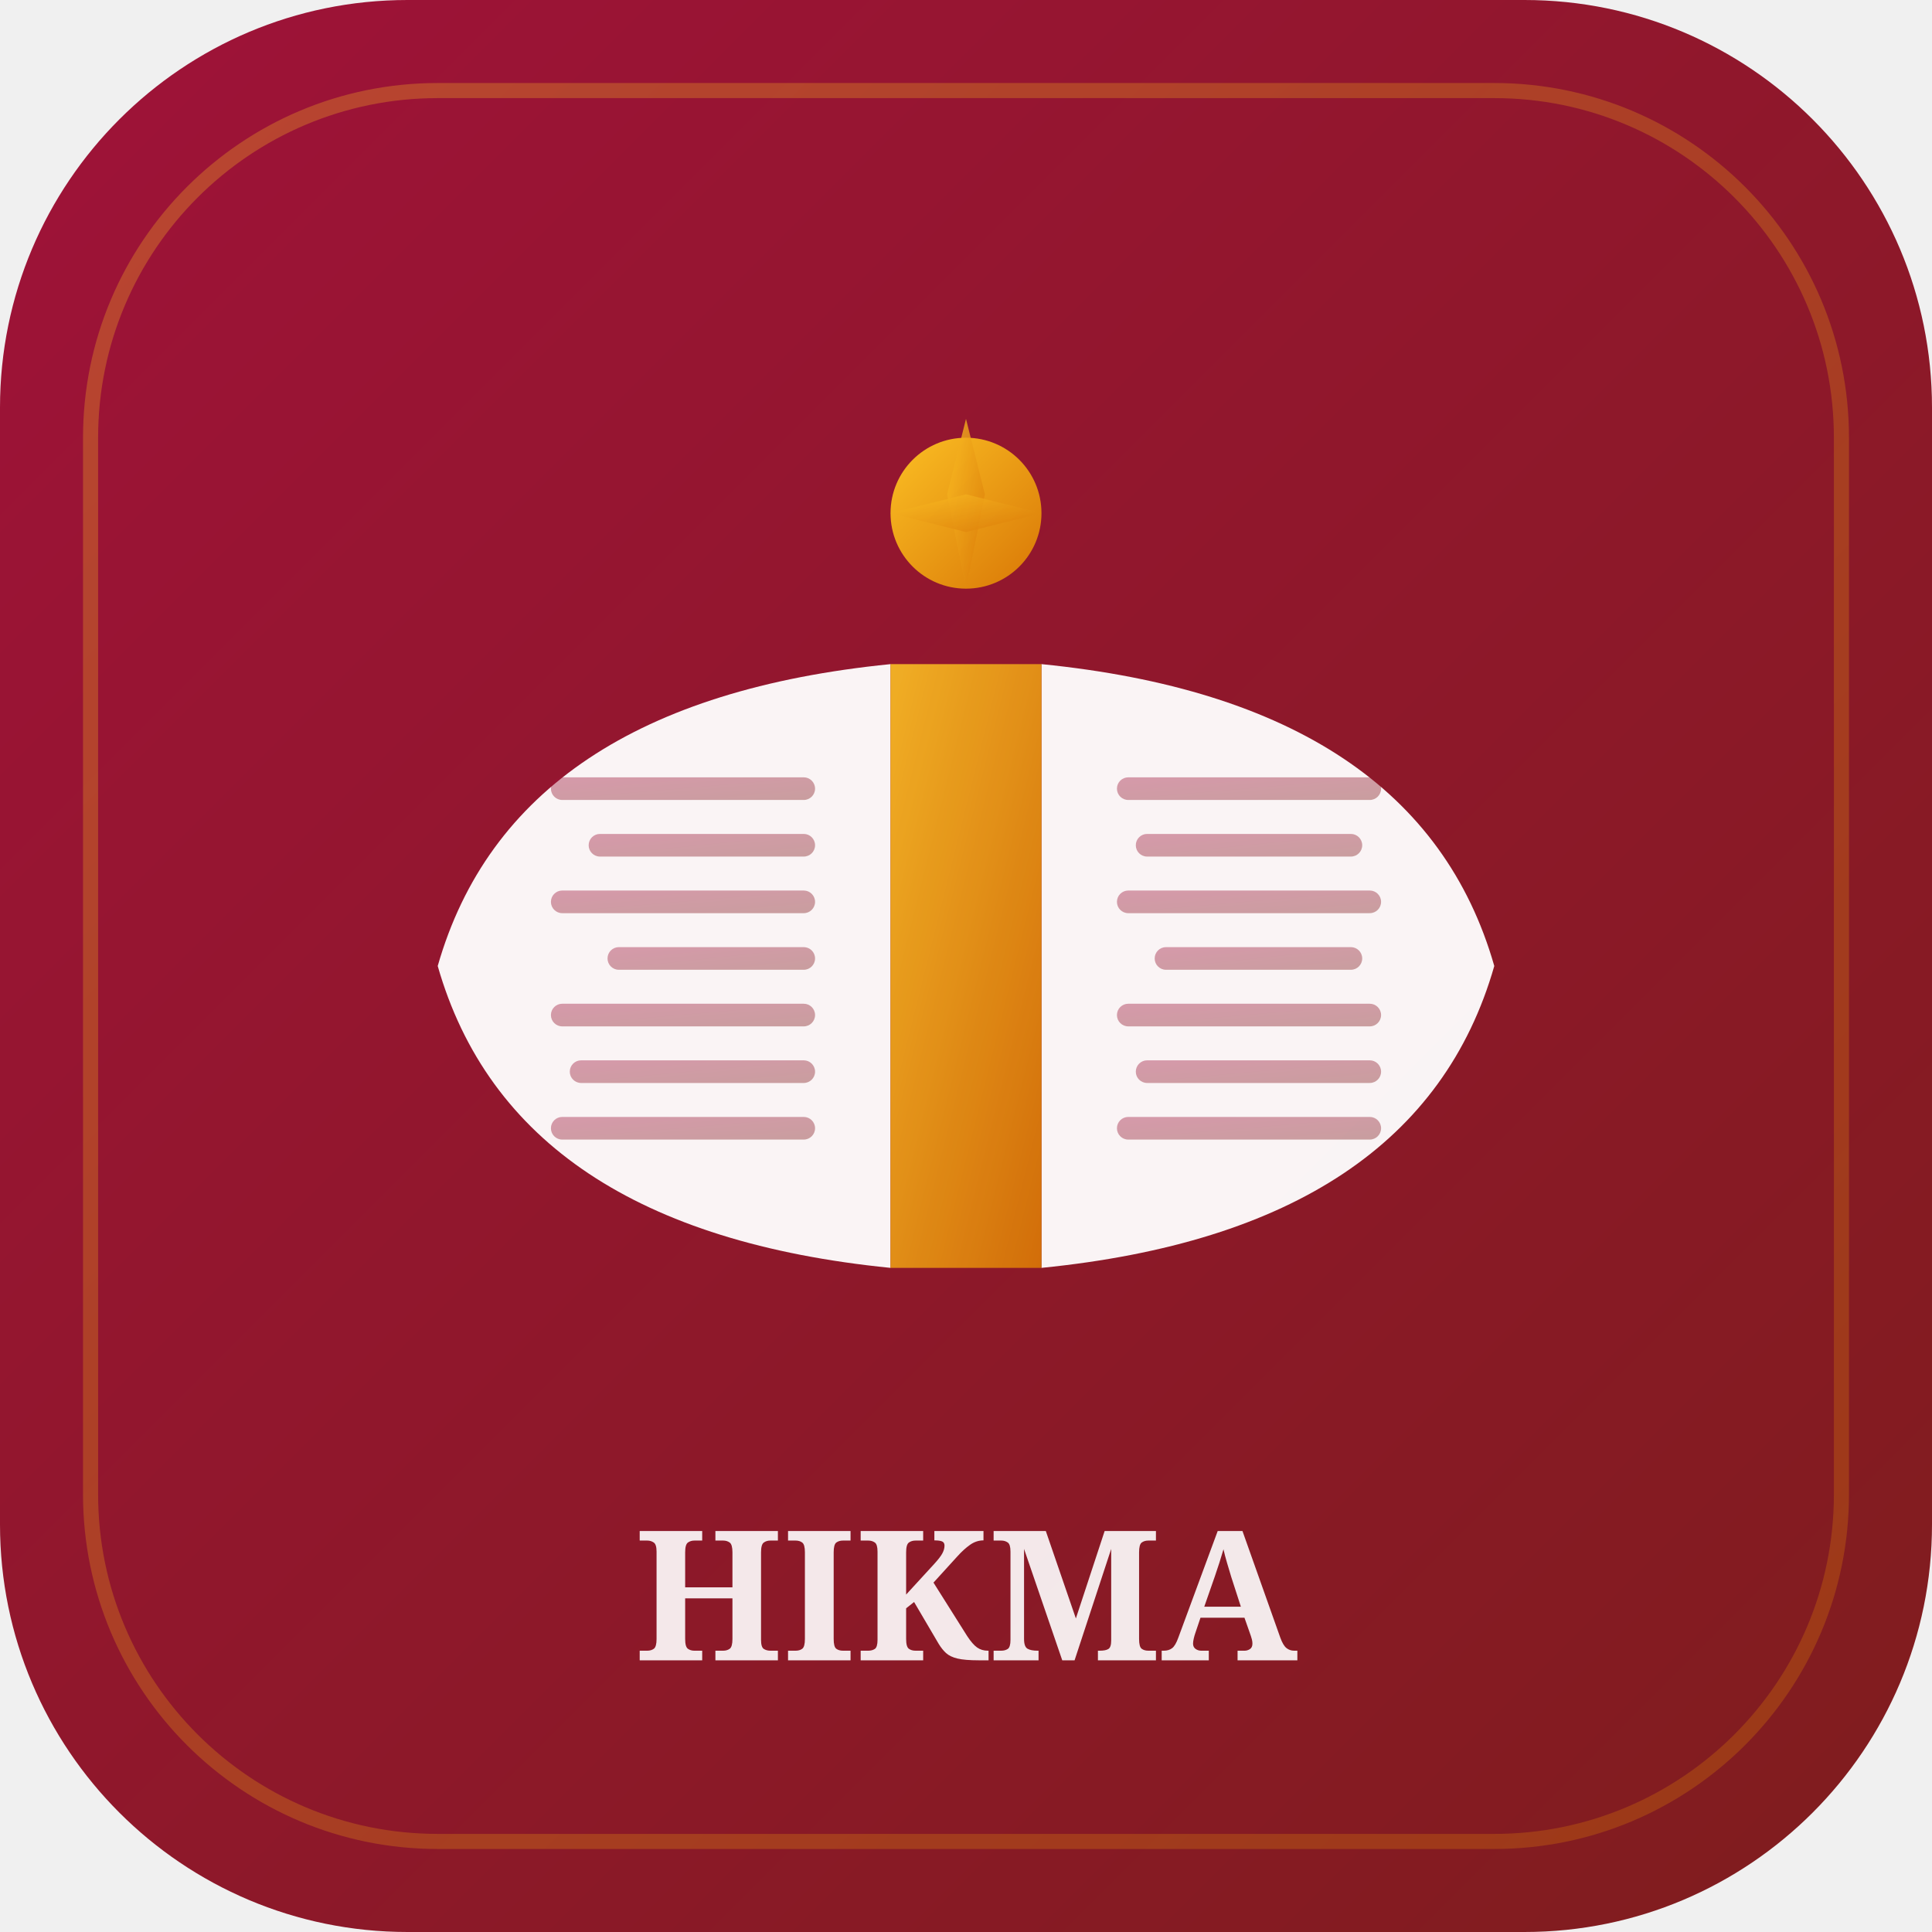
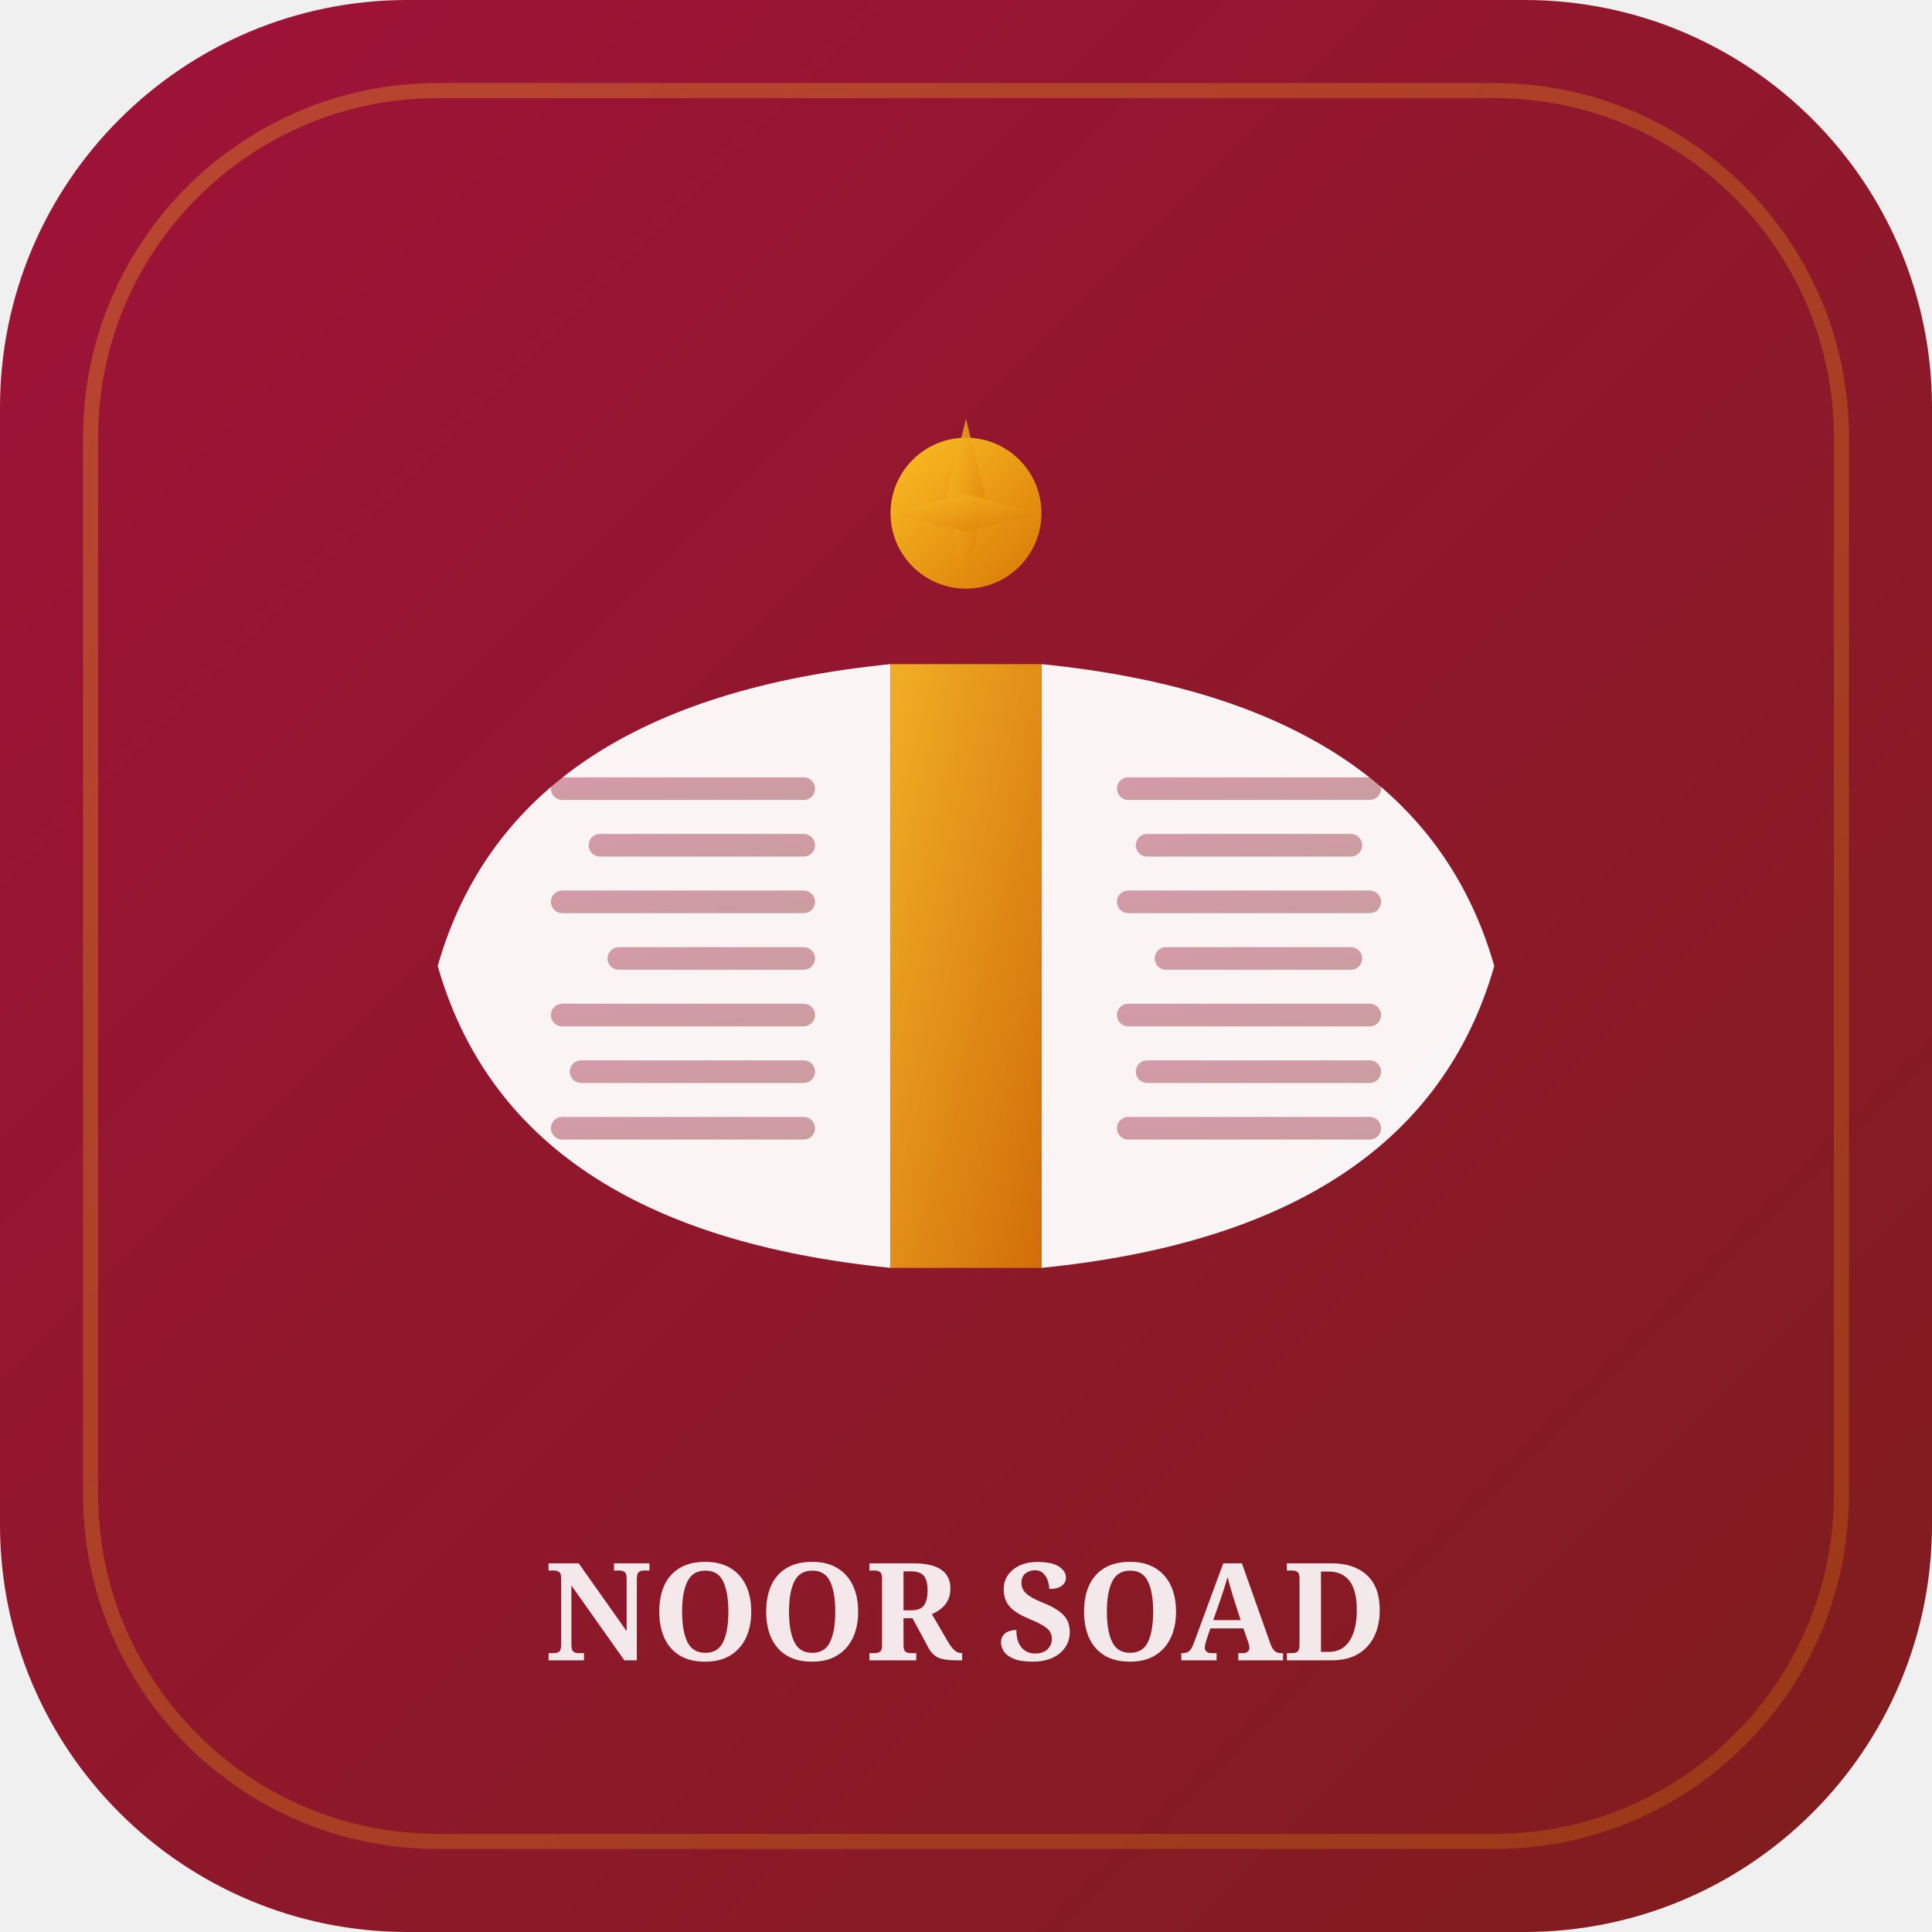
<svg xmlns="http://www.w3.org/2000/svg" viewBox="0 0 512 512">
  <defs>
    <linearGradient id="bgGradient" x1="0%" y1="0%" x2="100%" y2="100%">
      <stop offset="0%" style="stop-color:#9f1239;stop-opacity:1" />
      <stop offset="100%" style="stop-color:#7f1d1d;stop-opacity:1" />
    </linearGradient>
    <linearGradient id="goldGradient" x1="0%" y1="0%" x2="100%" y2="100%">
      <stop offset="0%" style="stop-color:#fbbf24;stop-opacity:1" />
      <stop offset="100%" style="stop-color:#d97706;stop-opacity:1" />
    </linearGradient>
  </defs>
  <rect width="512" height="512" rx="108" fill="url(#bgGradient)" />
  <rect x="24" y="24" width="464" height="464" rx="92" fill="none" stroke="url(#goldGradient)" stroke-width="4" opacity="0.3" />
  <g transform="translate(256, 256)">
    <path d="M-20 -80 Q-120 -70 -140 0 Q-120 70 -20 80 L-20 -80" fill="white" opacity="0.95" />
    <path d="M20 -80 Q120 -70 140 0 Q120 70 20 80 L20 -80" fill="white" opacity="0.95" />
    <rect x="-20" y="-80" width="40" height="160" fill="url(#goldGradient)" opacity="0.9" />
    <g fill="url(#bgGradient)" opacity="0.4">
      <rect x="-110" y="-50" width="70" height="6" rx="3" />
      <rect x="-100" y="-35" width="60" height="6" rx="3" />
      <rect x="-110" y="-20" width="70" height="6" rx="3" />
      <rect x="-95" y="-5" width="55" height="6" rx="3" />
      <rect x="-110" y="10" width="70" height="6" rx="3" />
      <rect x="-105" y="25" width="65" height="6" rx="3" />
      <rect x="-110" y="40" width="70" height="6" rx="3" />
    </g>
    <g fill="url(#bgGradient)" opacity="0.4">
      <rect x="40" y="-50" width="70" height="6" rx="3" />
      <rect x="45" y="-35" width="60" height="6" rx="3" />
      <rect x="40" y="-20" width="70" height="6" rx="3" />
      <rect x="50" y="-5" width="55" height="6" rx="3" />
      <rect x="40" y="10" width="70" height="6" rx="3" />
      <rect x="45" y="25" width="65" height="6" rx="3" />
      <rect x="40" y="40" width="70" height="6" rx="3" />
    </g>
    <g fill="url(#goldGradient)">
      <circle cx="0" cy="-120" r="20" />
      <path d="M0 -145 L5 -125 L0 -100 L-5 -125 Z" opacity="0.8" />
      <path d="M-20 -120 L0 -115 L20 -120 L0 -125 Z" opacity="0.8" />
    </g>
  </g>
-   <text x="256" y="440" text-anchor="middle" font-family="Georgia, serif" font-size="48" fill="white" font-weight="bold" opacity="0.9">HIKMA</text>
+   <text x="256" y="440" text-anchor="middle" font-family="Georgia, serif" font-size="36" fill="white" font-weight="bold" opacity="0.9">NOOR SOAD</text>
</svg>
